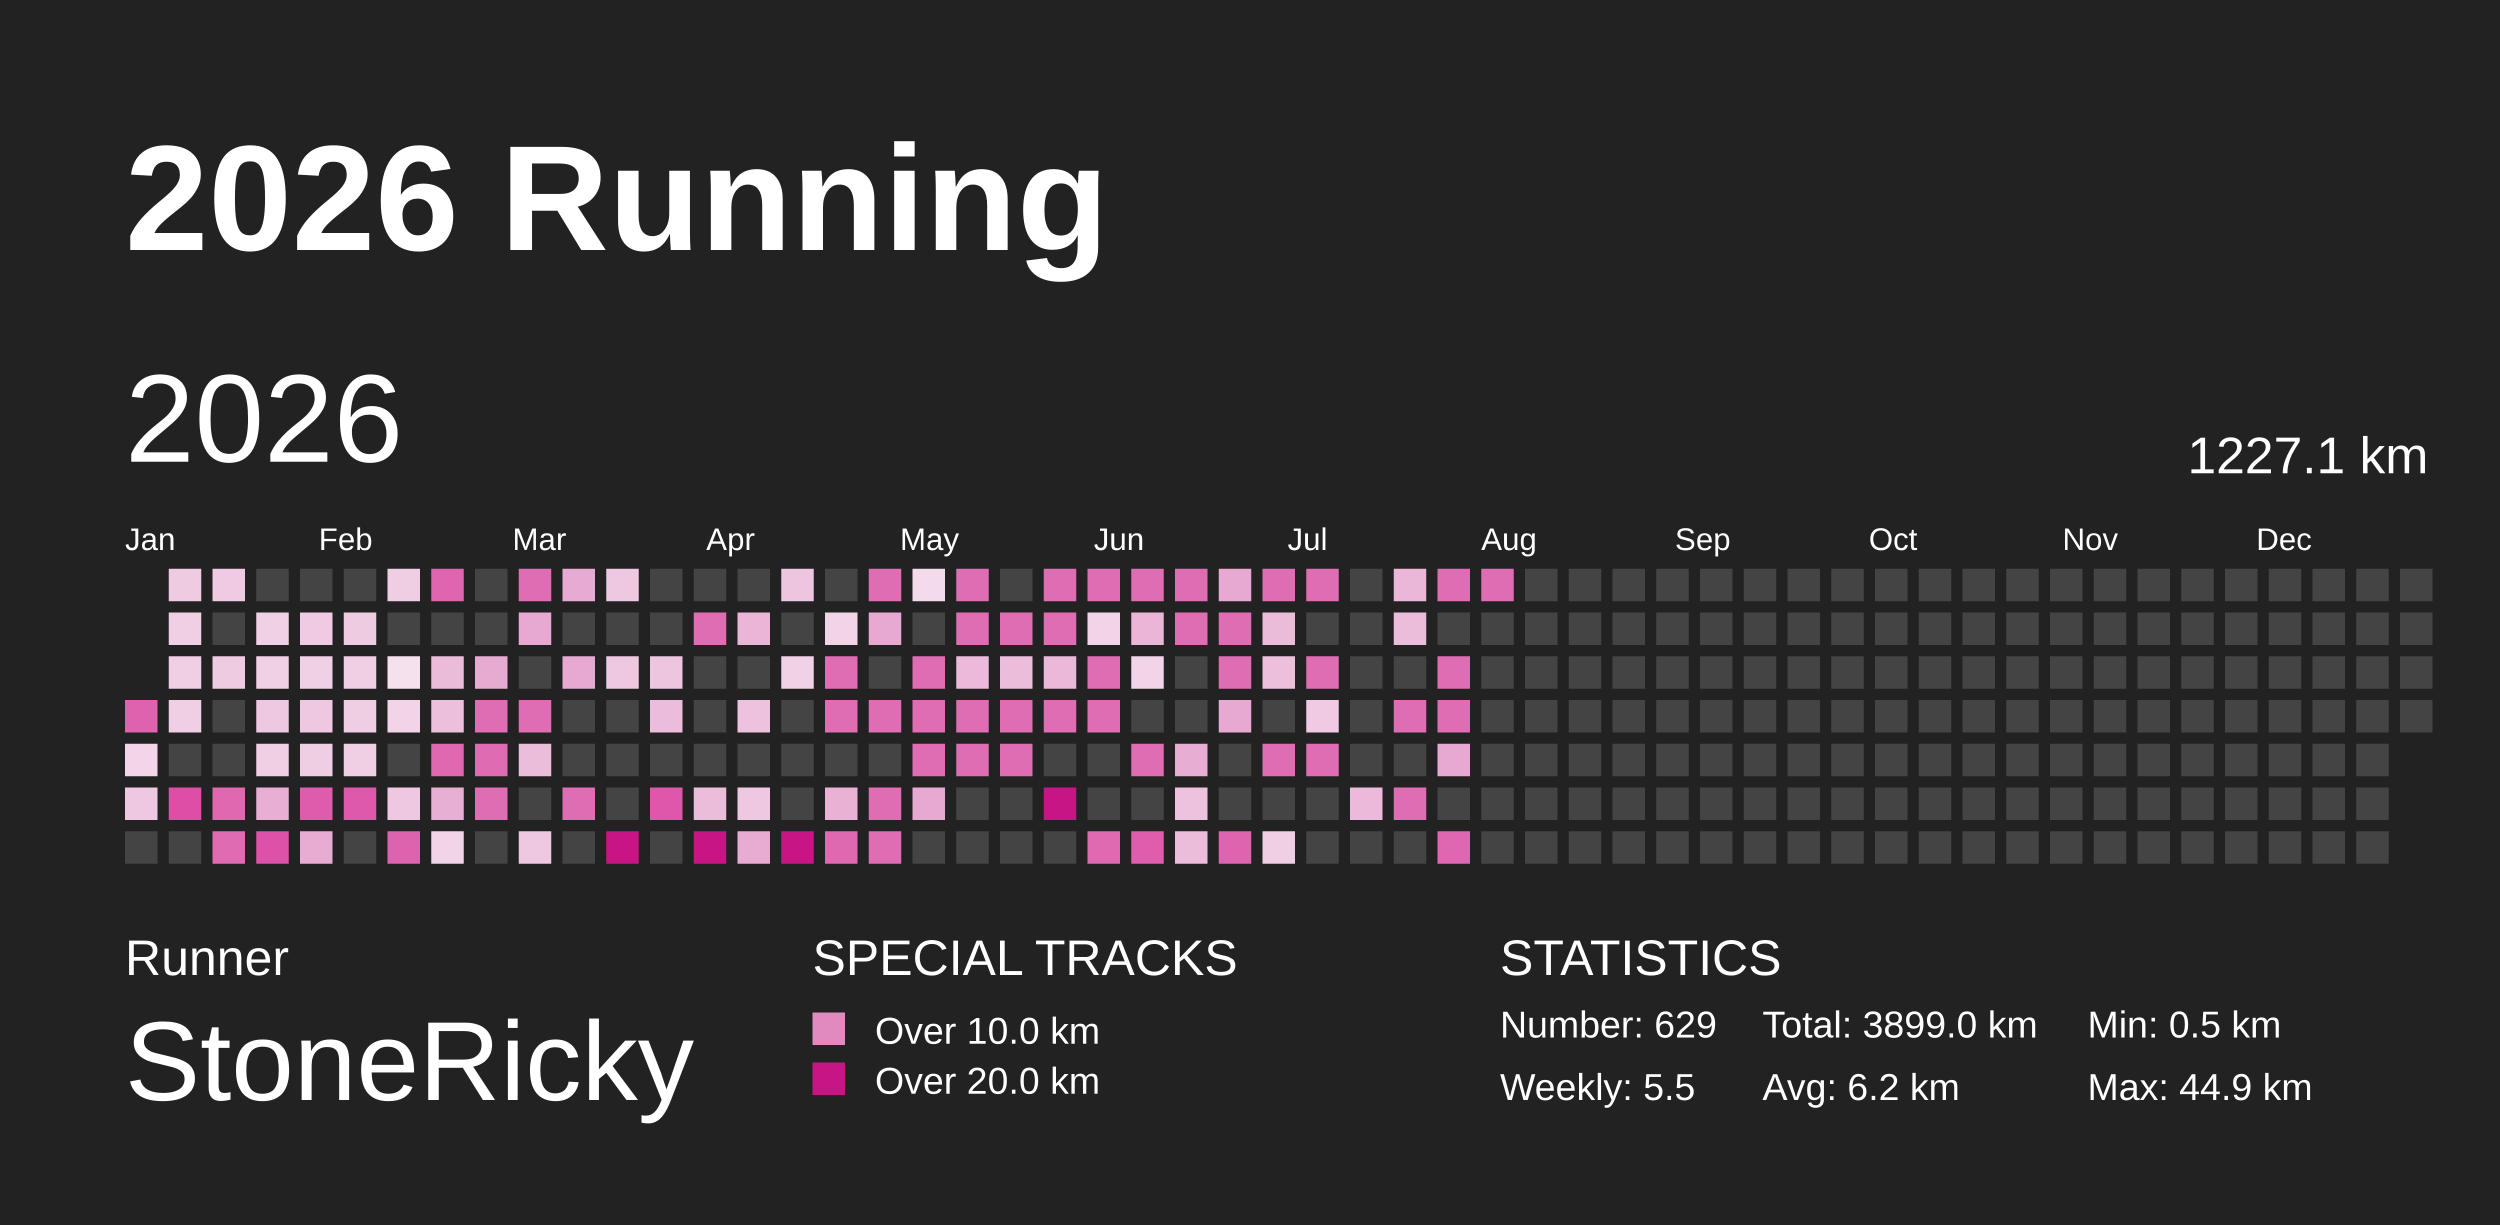
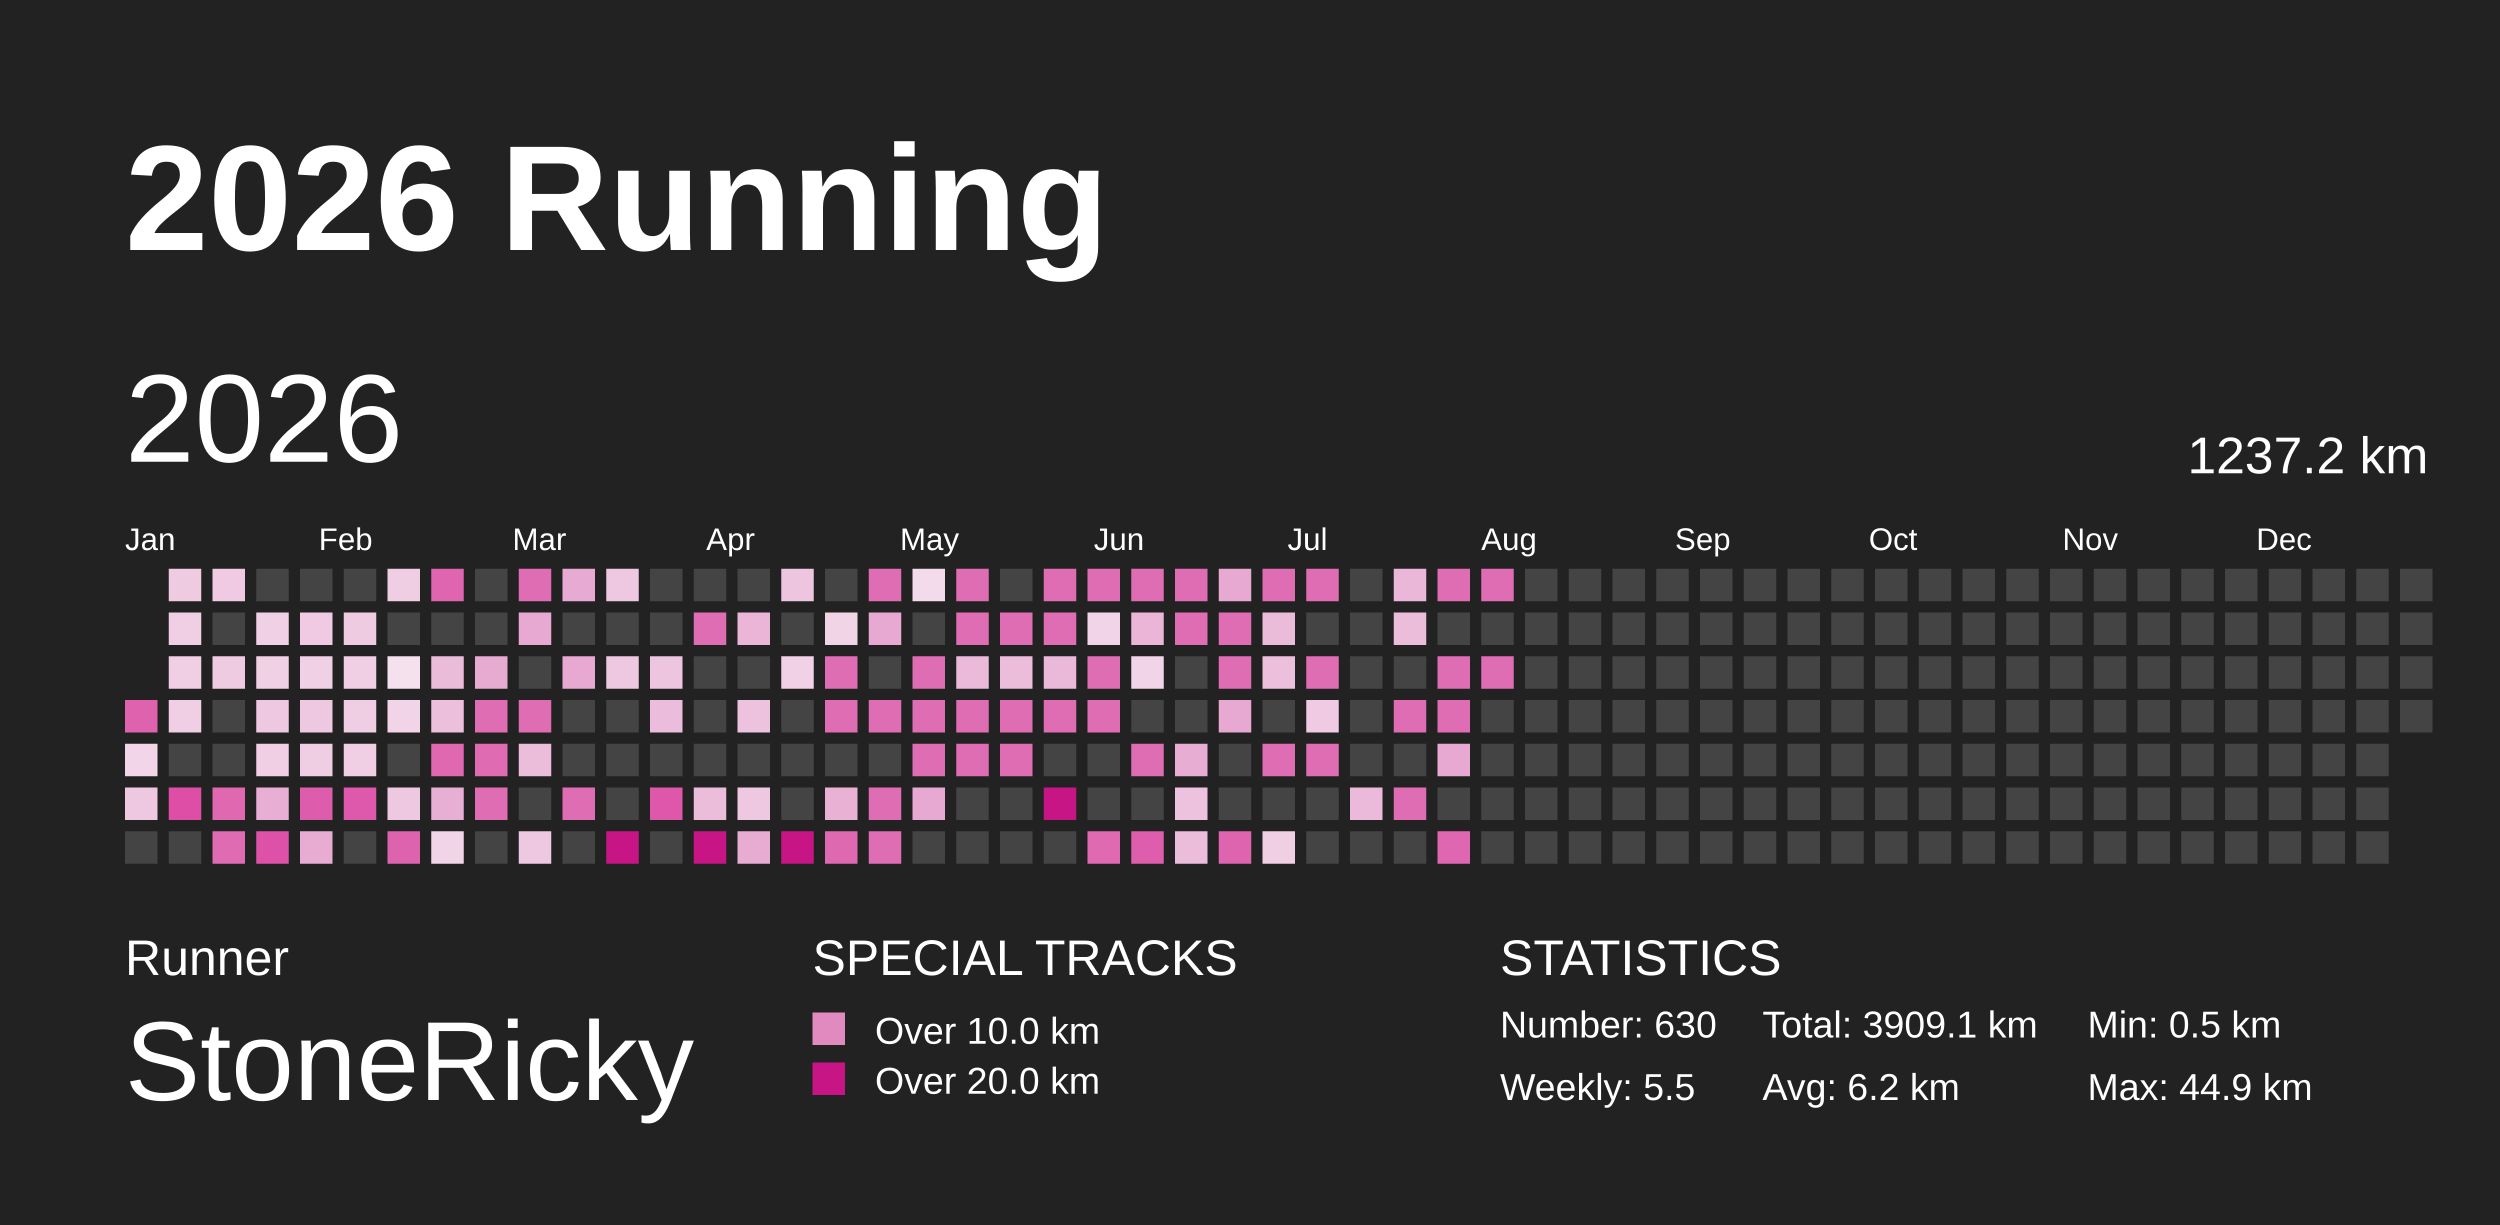
<svg xmlns="http://www.w3.org/2000/svg" baseProfile="full" height="98mm" version="1.1" viewBox="0,0,200,98" width="200mm">
  <defs>
    <pattern height="2" id="indoor-stripe" patternUnits="userSpaceOnUse" width="2">
      <line stroke="white" stroke-opacity="0.45" stroke-width="0.5" x1="0" x2="2" y1="2" y2="0" />
    </pattern>
  </defs>
  <rect fill="#222222" height="98" width="200" x="0" y="0" />
  <text fill="#FFFFFF" style="font-size:12px; font-family:Arial; font-weight:bold;" x="10" y="20">2026 Running</text>
  <text fill="#FFFFFF" style="font-size:4px; font-family:Arial" x="10" y="78">Runner</text>
  <text fill="#FFFFFF" style="font-size:9px; font-family:Arial" x="10" y="88">StoneRicky</text>
  <text fill="#FFFFFF" style="font-size:4px; font-family:Arial" x="65" y="78">SPECIAL TRACKS</text>
  <rect fill="#E18ABF" height="2.6" width="2.6" x="65" y="81" />
  <text fill="#FFFFFF" style="font-size:3px; font-family:Arial" x="70" y="83.5">Over 10.0 km</text>
  <rect fill="#C71585" height="2.6" width="2.6" x="65" y="85" />
  <text fill="#FFFFFF" style="font-size:3px; font-family:Arial" x="70" y="87.5">Over 20.0 km</text>
  <text fill="#FFFFFF" style="font-size:4px; font-family:Arial" x="120" y="78">STATISTICS</text>
-   <text fill="#FFFFFF" style="font-size:3px; font-family:Arial" x="120" y="83">Number: 629</text>
+   <text fill="#FFFFFF" style="font-size:3px; font-family:Arial" x="120" y="83">Number: 630</text>
  <text fill="#FFFFFF" style="font-size:3px; font-family:Arial" x="120" y="88">Weekly: 5.5</text>
-   <text fill="#FFFFFF" style="font-size:3px; font-family:Arial" x="141" y="83">Total: 3899.0 km</text>
+   <text fill="#FFFFFF" style="font-size:3px; font-family:Arial" x="141" y="83">Total: 3909.1 km</text>
  <text fill="#FFFFFF" style="font-size:3px; font-family:Arial" x="141" y="88">Avg: 6.2 km</text>
  <text fill="#FFFFFF" style="font-size:3px; font-family:Arial" x="167" y="83">Min: 0.5 km</text>
  <text fill="#FFFFFF" style="font-size:3px; font-family:Arial" x="167" y="88">Max: 44.9 km</text>
  <text dominant-baseline="hanging" fill="#FFFFFF" style="font-size:10.0px; font-family:Arial;" x="10" y="30">2026</text>
-   <text dominant-baseline="hanging" fill="#FFFFFF" style="font-size:4.125px; font-family:Arial;" x="175" y="35">1227.1 km</text>
+   <text dominant-baseline="hanging" fill="#FFFFFF" style="font-size:4.125px; font-family:Arial;" x="175" y="35">1237.2 km</text>
  <text fill="#FFFFFF" style="font-size:2.5px; font-family:Arial" x="10.0" y="44">Jan</text>
  <text fill="#FFFFFF" style="font-size:2.5px; font-family:Arial" x="25.5" y="44">Feb</text>
  <text fill="#FFFFFF" style="font-size:2.5px; font-family:Arial" x="41.0" y="44">Mar</text>
  <text fill="#FFFFFF" style="font-size:2.5px; font-family:Arial" x="56.5" y="44">Apr</text>
  <text fill="#FFFFFF" style="font-size:2.5px; font-family:Arial" x="72.0" y="44">May</text>
  <text fill="#FFFFFF" style="font-size:2.5px; font-family:Arial" x="87.5" y="44">Jun</text>
  <text fill="#FFFFFF" style="font-size:2.5px; font-family:Arial" x="103.0" y="44">Jul</text>
  <text fill="#FFFFFF" style="font-size:2.5px; font-family:Arial" x="118.5" y="44">Aug</text>
  <text fill="#FFFFFF" style="font-size:2.5px; font-family:Arial" x="134.0" y="44">Sep</text>
  <text fill="#FFFFFF" style="font-size:2.5px; font-family:Arial" x="149.5" y="44">Oct</text>
  <text fill="#FFFFFF" style="font-size:2.5px; font-family:Arial" x="165.0" y="44">Nov</text>
  <text fill="#FFFFFF" style="font-size:2.5px; font-family:Arial" x="180.5" y="44">Dec</text>
  <rect fill="#de62ae" height="2.6" width="2.6" x="10.0" y="56.0" />
  <rect fill="#f2d5e8" height="2.6" width="2.6" x="10.0" y="59.5" />
  <rect fill="#eec7e0" height="2.6" width="2.6" x="10.0" y="63.0" />
  <rect fill="#444444" height="2.6" width="2.6" x="10.0" y="66.5" />
  <rect fill="#efcbe2" height="2.6" width="2.6" x="13.5" y="45.5" />
  <rect fill="#f0cee4" height="2.6" width="2.6" x="13.5" y="49.0" />
  <rect fill="#f0cee4" height="2.6" width="2.6" x="13.5" y="52.5" />
  <rect fill="#f0cee4" height="2.6" width="2.6" x="13.5" y="56.0" />
  <rect fill="#444444" height="2.6" width="2.6" x="13.5" y="59.5" />
  <rect fill="#de4ea7" height="2.6" width="2.6" x="13.5" y="63.0" />
  <rect fill="#444444" height="2.6" width="2.6" x="13.5" y="66.5" />
  <rect fill="#efcae2" height="2.6" width="2.6" x="17.0" y="45.5" />
  <rect fill="#444444" height="2.6" width="2.6" x="17.0" y="49.0" />
  <rect fill="#efcbe2" height="2.6" width="2.6" x="17.0" y="52.5" />
  <rect fill="#444444" height="2.6" width="2.6" x="17.0" y="56.0" />
  <rect fill="#444444" height="2.6" width="2.6" x="17.0" y="59.5" />
  <rect fill="#df68b1" height="2.6" width="2.6" x="17.0" y="63.0" />
  <rect fill="#df6bb2" height="2.6" width="2.6" x="17.0" y="66.5" />
  <rect fill="#444444" height="2.6" width="2.6" x="20.5" y="45.5" />
  <rect fill="#f0d0e5" height="2.6" width="2.6" x="20.5" y="49.0" />
  <rect fill="#f0d0e5" height="2.6" width="2.6" x="20.5" y="52.5" />
  <rect fill="#eec8e1" height="2.6" width="2.6" x="20.5" y="56.0" />
  <rect fill="#f0cfe4" height="2.6" width="2.6" x="20.5" y="59.5" />
  <rect fill="#e8aed3" height="2.6" width="2.6" x="20.5" y="63.0" />
  <rect fill="#de51a8" height="2.6" width="2.6" x="20.5" y="66.5" />
  <rect fill="#444444" height="2.6" width="2.6" x="24.0" y="45.5" />
  <rect fill="#efcae2" height="2.6" width="2.6" x="24.0" y="49.0" />
  <rect fill="#f0d0e5" height="2.6" width="2.6" x="24.0" y="52.5" />
  <rect fill="#eec7e0" height="2.6" width="2.6" x="24.0" y="56.0" />
  <rect fill="#efcde3" height="2.6" width="2.6" x="24.0" y="59.5" />
  <rect fill="#de5cac" height="2.6" width="2.6" x="24.0" y="63.0" />
  <rect fill="#e8acd3" height="2.6" width="2.6" x="24.0" y="66.5" />
  <rect fill="#444444" height="2.6" width="2.6" x="27.5" y="45.5" />
  <rect fill="#efcbe2" height="2.6" width="2.6" x="27.5" y="49.0" />
  <rect fill="#f0cee4" height="2.6" width="2.6" x="27.5" y="52.5" />
  <rect fill="#efcde3" height="2.6" width="2.6" x="27.5" y="56.0" />
  <rect fill="#f0cee4" height="2.6" width="2.6" x="27.5" y="59.5" />
  <rect fill="#de59ab" height="2.6" width="2.6" x="27.5" y="63.0" />
  <rect fill="#444444" height="2.6" width="2.6" x="27.5" y="66.5" />
  <rect fill="#efcde3" height="2.6" width="2.6" x="31.0" y="45.5" />
  <rect fill="#444444" height="2.6" width="2.6" x="31.0" y="49.0" />
  <rect fill="#f5e1ee" height="2.6" width="2.6" x="31.0" y="52.5" />
  <rect fill="#f1d4e7" height="2.6" width="2.6" x="31.0" y="56.0" />
  <rect fill="#444444" height="2.6" width="2.6" x="31.0" y="59.5" />
  <rect fill="#eec7e0" height="2.6" width="2.6" x="31.0" y="63.0" />
  <rect fill="#de63af" height="2.6" width="2.6" x="31.0" y="66.5" />
  <rect fill="#df65b0" height="2.6" width="2.6" x="34.5" y="45.5" />
  <rect fill="#444444" height="2.6" width="2.6" x="34.5" y="49.0" />
  <rect fill="#ebbcda" height="2.6" width="2.6" x="34.5" y="52.5" />
  <rect fill="#ecbfdc" height="2.6" width="2.6" x="34.5" y="56.0" />
  <rect fill="#df68b1" height="2.6" width="2.6" x="34.5" y="59.5" />
  <rect fill="#e8afd4" height="2.6" width="2.6" x="34.5" y="63.0" />
  <rect fill="#f1d4e7" height="2.6" width="2.6" x="34.5" y="66.5" />
  <rect fill="#444444" height="2.6" width="2.6" x="38.0" y="45.5" />
  <rect fill="#444444" height="2.6" width="2.6" x="38.0" y="49.0" />
  <rect fill="#e7aad1" height="2.6" width="2.6" x="38.0" y="52.5" />
  <rect fill="#df6db3" height="2.6" width="2.6" x="38.0" y="56.0" />
  <rect fill="#df6bb2" height="2.6" width="2.6" x="38.0" y="59.5" />
  <rect fill="#df6db3" height="2.6" width="2.6" x="38.0" y="63.0" />
  <rect fill="#444444" height="2.6" width="2.6" x="38.0" y="66.5" />
  <rect fill="#df6db3" height="2.6" width="2.6" x="41.5" y="45.5" />
  <rect fill="#e7a9d1" height="2.6" width="2.6" x="41.5" y="49.0" />
  <rect fill="#444444" height="2.6" width="2.6" x="41.5" y="52.5" />
  <rect fill="#df6db3" height="2.6" width="2.6" x="41.5" y="56.0" />
  <rect fill="#ecbddb" height="2.6" width="2.6" x="41.5" y="59.5" />
  <rect fill="#444444" height="2.6" width="2.6" x="41.5" y="63.0" />
  <rect fill="#eec8e1" height="2.6" width="2.6" x="41.5" y="66.5" />
  <rect fill="#e7aad2" height="2.6" width="2.6" x="45.0" y="45.5" />
  <rect fill="#444444" height="2.6" width="2.6" x="45.0" y="49.0" />
  <rect fill="#e7a9d1" height="2.6" width="2.6" x="45.0" y="52.5" />
  <rect fill="#444444" height="2.6" width="2.6" x="45.0" y="56.0" />
  <rect fill="#444444" height="2.6" width="2.6" x="45.0" y="59.5" />
  <rect fill="#df6db3" height="2.6" width="2.6" x="45.0" y="63.0" />
  <rect fill="#444444" height="2.6" width="2.6" x="45.0" y="66.5" />
  <rect fill="#eec8e1" height="2.6" width="2.6" x="48.5" y="45.5" />
  <rect fill="#444444" height="2.6" width="2.6" x="48.5" y="49.0" />
  <rect fill="#eec8e1" height="2.6" width="2.6" x="48.5" y="52.5" />
  <rect fill="#444444" height="2.6" width="2.6" x="48.5" y="56.0" />
  <rect fill="#444444" height="2.6" width="2.6" x="48.5" y="59.5" />
  <rect fill="#444444" height="2.6" width="2.6" x="48.5" y="63.0" />
  <rect fill="#C71585" height="2.6" width="2.6" x="48.5" y="66.5" />
  <rect fill="#444444" height="2.6" width="2.6" x="52.0" y="45.5" />
  <rect fill="#444444" height="2.6" width="2.6" x="52.0" y="49.0" />
  <rect fill="#edc5df" height="2.6" width="2.6" x="52.0" y="52.5" />
  <rect fill="#ebbcdb" height="2.6" width="2.6" x="52.0" y="56.0" />
  <rect fill="#444444" height="2.6" width="2.6" x="52.0" y="59.5" />
  <rect fill="#de57aa" height="2.6" width="2.6" x="52.0" y="63.0" />
  <rect fill="#444444" height="2.6" width="2.6" x="52.0" y="66.5" />
  <rect fill="#444444" height="2.6" width="2.6" x="55.5" y="45.5" />
  <rect fill="#df6db3" height="2.6" width="2.6" x="55.5" y="49.0" />
  <rect fill="#444444" height="2.6" width="2.6" x="55.5" y="52.5" />
  <rect fill="#444444" height="2.6" width="2.6" x="55.5" y="56.0" />
  <rect fill="#444444" height="2.6" width="2.6" x="55.5" y="59.5" />
  <rect fill="#ecbddb" height="2.6" width="2.6" x="55.5" y="63.0" />
  <rect fill="#C71585" height="2.6" width="2.6" x="55.5" y="66.5" />
  <rect fill="#444444" height="2.6" width="2.6" x="59.0" y="45.5" />
  <rect fill="#eab5d7" height="2.6" width="2.6" x="59.0" y="49.0" />
  <rect fill="#444444" height="2.6" width="2.6" x="59.0" y="52.5" />
  <rect fill="#edc2de" height="2.6" width="2.6" x="59.0" y="56.0" />
  <rect fill="#444444" height="2.6" width="2.6" x="59.0" y="59.5" />
  <rect fill="#eec8e1" height="2.6" width="2.6" x="59.0" y="63.0" />
  <rect fill="#e8abd2" height="2.6" width="2.6" x="59.0" y="66.5" />
  <rect fill="#edc5df" height="2.6" width="2.6" x="62.5" y="45.5" />
  <rect fill="#444444" height="2.6" width="2.6" x="62.5" y="49.0" />
  <rect fill="#f0d1e5" height="2.6" width="2.6" x="62.5" y="52.5" />
  <rect fill="#444444" height="2.6" width="2.6" x="62.5" y="56.0" />
  <rect fill="#444444" height="2.6" width="2.6" x="62.5" y="59.5" />
  <rect fill="#444444" height="2.6" width="2.6" x="62.5" y="63.0" />
  <rect fill="#C71585" height="2.6" width="2.6" x="62.5" y="66.5" />
  <rect fill="#444444" height="2.6" width="2.6" x="66.0" y="45.5" />
  <rect fill="#f1d5e7" height="2.6" width="2.6" x="66.0" y="49.0" />
  <rect fill="#df6db3" height="2.6" width="2.6" x="66.0" y="52.5" />
  <rect fill="#df6db3" height="2.6" width="2.6" x="66.0" y="56.0" />
  <rect fill="#444444" height="2.6" width="2.6" x="66.0" y="59.5" />
  <rect fill="#e9b2d5" height="2.6" width="2.6" x="66.0" y="63.0" />
  <rect fill="#df69b1" height="2.6" width="2.6" x="66.0" y="66.5" />
  <rect fill="#df6db3" height="2.6" width="2.6" x="69.5" y="45.5" />
  <rect fill="#e7a9d1" height="2.6" width="2.6" x="69.5" y="49.0" />
  <rect fill="#444444" height="2.6" width="2.6" x="69.5" y="52.5" />
  <rect fill="#df6db3" height="2.6" width="2.6" x="69.5" y="56.0" />
  <rect fill="#444444" height="2.6" width="2.6" x="69.5" y="59.5" />
  <rect fill="#df6db3" height="2.6" width="2.6" x="69.5" y="63.0" />
  <rect fill="#df6db3" height="2.6" width="2.6" x="69.5" y="66.5" />
  <rect fill="#f3dbeb" height="2.6" width="2.6" x="73.0" y="45.5" />
  <rect fill="#444444" height="2.6" width="2.6" x="73.0" y="49.0" />
  <rect fill="#df6db3" height="2.6" width="2.6" x="73.0" y="52.5" />
  <rect fill="#df6db3" height="2.6" width="2.6" x="73.0" y="56.0" />
  <rect fill="#df6db3" height="2.6" width="2.6" x="73.0" y="59.5" />
  <rect fill="#e7a8d1" height="2.6" width="2.6" x="73.0" y="63.0" />
  <rect fill="#444444" height="2.6" width="2.6" x="73.0" y="66.5" />
  <rect fill="#df6db3" height="2.6" width="2.6" x="76.5" y="45.5" />
  <rect fill="#df6db3" height="2.6" width="2.6" x="76.5" y="49.0" />
  <rect fill="#ebb9d9" height="2.6" width="2.6" x="76.5" y="52.5" />
  <rect fill="#df6db3" height="2.6" width="2.6" x="76.5" y="56.0" />
  <rect fill="#df6db3" height="2.6" width="2.6" x="76.5" y="59.5" />
  <rect fill="#444444" height="2.6" width="2.6" x="76.5" y="63.0" />
  <rect fill="#444444" height="2.6" width="2.6" x="76.5" y="66.5" />
  <rect fill="#444444" height="2.6" width="2.6" x="80.0" y="45.5" />
  <rect fill="#df6db3" height="2.6" width="2.6" x="80.0" y="49.0" />
  <rect fill="#ebbddb" height="2.6" width="2.6" x="80.0" y="52.5" />
  <rect fill="#df6db3" height="2.6" width="2.6" x="80.0" y="56.0" />
  <rect fill="#df6db3" height="2.6" width="2.6" x="80.0" y="59.5" />
  <rect fill="#444444" height="2.6" width="2.6" x="80.0" y="63.0" />
  <rect fill="#444444" height="2.6" width="2.6" x="80.0" y="66.5" />
  <rect fill="#df6db3" height="2.6" width="2.6" x="83.5" y="45.5" />
  <rect fill="#df6db3" height="2.6" width="2.6" x="83.5" y="49.0" />
  <rect fill="#eab8d8" height="2.6" width="2.6" x="83.5" y="52.5" />
  <rect fill="#df6db3" height="2.6" width="2.6" x="83.5" y="56.0" />
  <rect fill="#444444" height="2.6" width="2.6" x="83.5" y="59.5" />
  <rect fill="#C71585" height="2.6" width="2.6" x="83.5" y="63.0" />
  <rect fill="#444444" height="2.6" width="2.6" x="83.5" y="66.5" />
  <rect fill="#df6db3" height="2.6" width="2.6" x="87.0" y="45.5" />
  <rect fill="#f1d4e7" height="2.6" width="2.6" x="87.0" y="49.0" />
  <rect fill="#df6db3" height="2.6" width="2.6" x="87.0" y="52.5" />
  <rect fill="#df6db3" height="2.6" width="2.6" x="87.0" y="56.0" />
  <rect fill="#444444" height="2.6" width="2.6" x="87.0" y="59.5" />
  <rect fill="#444444" height="2.6" width="2.6" x="87.0" y="63.0" />
  <rect fill="#df6ab2" height="2.6" width="2.6" x="87.0" y="66.5" />
  <rect fill="#df6db3" height="2.6" width="2.6" x="90.5" y="45.5" />
  <rect fill="#eab5d7" height="2.6" width="2.6" x="90.5" y="49.0" />
  <rect fill="#f1d4e7" height="2.6" width="2.6" x="90.5" y="52.5" />
  <rect fill="#444444" height="2.6" width="2.6" x="90.5" y="56.0" />
  <rect fill="#df6db3" height="2.6" width="2.6" x="90.5" y="59.5" />
  <rect fill="#444444" height="2.6" width="2.6" x="90.5" y="63.0" />
  <rect fill="#de5ead" height="2.6" width="2.6" x="90.5" y="66.5" />
  <rect fill="#df6db3" height="2.6" width="2.6" x="94.0" y="45.5" />
  <rect fill="#df6db3" height="2.6" width="2.6" x="94.0" y="49.0" />
  <rect fill="#444444" height="2.6" width="2.6" x="94.0" y="52.5" />
  <rect fill="#444444" height="2.6" width="2.6" x="94.0" y="56.0" />
  <rect fill="#e8add3" height="2.6" width="2.6" x="94.0" y="59.5" />
  <rect fill="#edc2de" height="2.6" width="2.6" x="94.0" y="63.0" />
  <rect fill="#ebbddb" height="2.6" width="2.6" x="94.0" y="66.5" />
  <rect fill="#e7a8d1" height="2.6" width="2.6" x="97.5" y="45.5" />
  <rect fill="#df6db3" height="2.6" width="2.6" x="97.5" y="49.0" />
  <rect fill="#df6db3" height="2.6" width="2.6" x="97.5" y="52.5" />
  <rect fill="#e7a9d1" height="2.6" width="2.6" x="97.5" y="56.0" />
  <rect fill="#444444" height="2.6" width="2.6" x="97.5" y="59.5" />
  <rect fill="#444444" height="2.6" width="2.6" x="97.5" y="63.0" />
  <rect fill="#de64af" height="2.6" width="2.6" x="97.5" y="66.5" />
  <rect fill="#df6db3" height="2.6" width="2.6" x="101.0" y="45.5" />
  <rect fill="#ebbbda" height="2.6" width="2.6" x="101.0" y="49.0" />
  <rect fill="#ecbfdc" height="2.6" width="2.6" x="101.0" y="52.5" />
  <rect fill="#444444" height="2.6" width="2.6" x="101.0" y="56.0" />
  <rect fill="#df6db3" height="2.6" width="2.6" x="101.0" y="59.5" />
  <rect fill="#444444" height="2.6" width="2.6" x="101.0" y="63.0" />
  <rect fill="#f0cfe4" height="2.6" width="2.6" x="101.0" y="66.5" />
  <rect fill="#df6db3" height="2.6" width="2.6" x="104.5" y="45.5" />
  <rect fill="#444444" height="2.6" width="2.6" x="104.5" y="49.0" />
  <rect fill="#df6db3" height="2.6" width="2.6" x="104.5" y="52.5" />
  <rect fill="#efcae2" height="2.6" width="2.6" x="104.5" y="56.0" />
  <rect fill="#df6db3" height="2.6" width="2.6" x="104.5" y="59.5" />
  <rect fill="#444444" height="2.6" width="2.6" x="104.5" y="63.0" />
  <rect fill="#444444" height="2.6" width="2.6" x="104.5" y="66.5" />
  <rect fill="#444444" height="2.6" width="2.6" x="108.0" y="45.5" />
  <rect fill="#444444" height="2.6" width="2.6" x="108.0" y="49.0" />
  <rect fill="#444444" height="2.6" width="2.6" x="108.0" y="52.5" />
  <rect fill="#444444" height="2.6" width="2.6" x="108.0" y="56.0" />
  <rect fill="#444444" height="2.6" width="2.6" x="108.0" y="59.5" />
  <rect fill="#ebbada" height="2.6" width="2.6" x="108.0" y="63.0" />
  <rect fill="#444444" height="2.6" width="2.6" x="108.0" y="66.5" />
  <rect fill="#eab7d8" height="2.6" width="2.6" x="111.5" y="45.5" />
  <rect fill="#ebbddb" height="2.6" width="2.6" x="111.5" y="49.0" />
  <rect fill="#444444" height="2.6" width="2.6" x="111.5" y="52.5" />
  <rect fill="#df6db3" height="2.6" width="2.6" x="111.5" y="56.0" />
  <rect fill="#444444" height="2.6" width="2.6" x="111.5" y="59.5" />
  <rect fill="#df6db3" height="2.6" width="2.6" x="111.5" y="63.0" />
  <rect fill="#444444" height="2.6" width="2.6" x="111.5" y="66.5" />
  <rect fill="#df6db3" height="2.6" width="2.6" x="115.0" y="45.5" />
  <rect fill="#444444" height="2.6" width="2.6" x="115.0" y="49.0" />
  <rect fill="#df6db3" height="2.6" width="2.6" x="115.0" y="52.5" />
  <rect fill="#df6db3" height="2.6" width="2.6" x="115.0" y="56.0" />
  <rect fill="#e7a9d1" height="2.6" width="2.6" x="115.0" y="59.5" />
  <rect fill="#444444" height="2.6" width="2.6" x="115.0" y="63.0" />
  <rect fill="#df66b0" height="2.6" width="2.6" x="115.0" y="66.5" />
  <rect fill="#df6db3" height="2.6" width="2.6" x="118.5" y="45.5" />
  <rect fill="#444444" height="2.6" width="2.6" x="118.5" y="49.0" />
-   <rect fill="#444444" height="2.6" width="2.6" x="118.5" y="52.5" />
+   <rect fill="#df6db3" height="2.6" width="2.6" x="118.5" y="52.5" />
  <rect fill="#444444" height="2.6" width="2.6" x="118.5" y="56.0" />
  <rect fill="#444444" height="2.6" width="2.6" x="118.5" y="59.5" />
  <rect fill="#444444" height="2.6" width="2.6" x="118.5" y="63.0" />
  <rect fill="#444444" height="2.6" width="2.6" x="118.5" y="66.5" />
  <rect fill="#444444" height="2.6" width="2.6" x="122.0" y="45.5" />
  <rect fill="#444444" height="2.6" width="2.6" x="122.0" y="49.0" />
  <rect fill="#444444" height="2.6" width="2.6" x="122.0" y="52.5" />
  <rect fill="#444444" height="2.6" width="2.6" x="122.0" y="56.0" />
  <rect fill="#444444" height="2.6" width="2.6" x="122.0" y="59.5" />
  <rect fill="#444444" height="2.6" width="2.6" x="122.0" y="63.0" />
  <rect fill="#444444" height="2.6" width="2.6" x="122.0" y="66.5" />
  <rect fill="#444444" height="2.6" width="2.6" x="125.5" y="45.5" />
  <rect fill="#444444" height="2.6" width="2.6" x="125.5" y="49.0" />
  <rect fill="#444444" height="2.6" width="2.6" x="125.5" y="52.5" />
  <rect fill="#444444" height="2.6" width="2.6" x="125.5" y="56.0" />
  <rect fill="#444444" height="2.6" width="2.6" x="125.5" y="59.5" />
  <rect fill="#444444" height="2.6" width="2.6" x="125.5" y="63.0" />
  <rect fill="#444444" height="2.6" width="2.6" x="125.5" y="66.5" />
  <rect fill="#444444" height="2.6" width="2.6" x="129.0" y="45.5" />
  <rect fill="#444444" height="2.6" width="2.6" x="129.0" y="49.0" />
  <rect fill="#444444" height="2.6" width="2.6" x="129.0" y="52.5" />
  <rect fill="#444444" height="2.6" width="2.6" x="129.0" y="56.0" />
  <rect fill="#444444" height="2.6" width="2.6" x="129.0" y="59.5" />
  <rect fill="#444444" height="2.6" width="2.6" x="129.0" y="63.0" />
  <rect fill="#444444" height="2.6" width="2.6" x="129.0" y="66.5" />
  <rect fill="#444444" height="2.6" width="2.6" x="132.5" y="45.5" />
  <rect fill="#444444" height="2.6" width="2.6" x="132.5" y="49.0" />
  <rect fill="#444444" height="2.6" width="2.6" x="132.5" y="52.5" />
  <rect fill="#444444" height="2.6" width="2.6" x="132.5" y="56.0" />
  <rect fill="#444444" height="2.6" width="2.6" x="132.5" y="59.5" />
  <rect fill="#444444" height="2.6" width="2.6" x="132.5" y="63.0" />
  <rect fill="#444444" height="2.6" width="2.6" x="132.5" y="66.5" />
  <rect fill="#444444" height="2.6" width="2.6" x="136.0" y="45.5" />
  <rect fill="#444444" height="2.6" width="2.6" x="136.0" y="49.0" />
  <rect fill="#444444" height="2.6" width="2.6" x="136.0" y="52.5" />
  <rect fill="#444444" height="2.6" width="2.6" x="136.0" y="56.0" />
  <rect fill="#444444" height="2.6" width="2.6" x="136.0" y="59.5" />
  <rect fill="#444444" height="2.6" width="2.6" x="136.0" y="63.0" />
  <rect fill="#444444" height="2.6" width="2.6" x="136.0" y="66.5" />
  <rect fill="#444444" height="2.6" width="2.6" x="139.5" y="45.5" />
  <rect fill="#444444" height="2.6" width="2.6" x="139.5" y="49.0" />
  <rect fill="#444444" height="2.6" width="2.6" x="139.5" y="52.5" />
  <rect fill="#444444" height="2.6" width="2.6" x="139.5" y="56.0" />
  <rect fill="#444444" height="2.6" width="2.6" x="139.5" y="59.5" />
  <rect fill="#444444" height="2.6" width="2.6" x="139.5" y="63.0" />
  <rect fill="#444444" height="2.6" width="2.6" x="139.5" y="66.5" />
  <rect fill="#444444" height="2.6" width="2.6" x="143.0" y="45.5" />
  <rect fill="#444444" height="2.6" width="2.6" x="143.0" y="49.0" />
  <rect fill="#444444" height="2.6" width="2.6" x="143.0" y="52.5" />
  <rect fill="#444444" height="2.6" width="2.6" x="143.0" y="56.0" />
  <rect fill="#444444" height="2.6" width="2.6" x="143.0" y="59.5" />
  <rect fill="#444444" height="2.6" width="2.6" x="143.0" y="63.0" />
  <rect fill="#444444" height="2.6" width="2.6" x="143.0" y="66.5" />
  <rect fill="#444444" height="2.6" width="2.6" x="146.5" y="45.5" />
  <rect fill="#444444" height="2.6" width="2.6" x="146.5" y="49.0" />
  <rect fill="#444444" height="2.6" width="2.6" x="146.5" y="52.5" />
  <rect fill="#444444" height="2.6" width="2.6" x="146.5" y="56.0" />
  <rect fill="#444444" height="2.6" width="2.6" x="146.5" y="59.5" />
  <rect fill="#444444" height="2.6" width="2.6" x="146.5" y="63.0" />
  <rect fill="#444444" height="2.6" width="2.6" x="146.5" y="66.5" />
  <rect fill="#444444" height="2.6" width="2.6" x="150.0" y="45.5" />
  <rect fill="#444444" height="2.6" width="2.6" x="150.0" y="49.0" />
  <rect fill="#444444" height="2.6" width="2.6" x="150.0" y="52.5" />
  <rect fill="#444444" height="2.6" width="2.6" x="150.0" y="56.0" />
  <rect fill="#444444" height="2.6" width="2.6" x="150.0" y="59.5" />
  <rect fill="#444444" height="2.6" width="2.6" x="150.0" y="63.0" />
  <rect fill="#444444" height="2.6" width="2.6" x="150.0" y="66.5" />
  <rect fill="#444444" height="2.6" width="2.6" x="153.5" y="45.5" />
  <rect fill="#444444" height="2.6" width="2.6" x="153.5" y="49.0" />
  <rect fill="#444444" height="2.6" width="2.6" x="153.5" y="52.5" />
  <rect fill="#444444" height="2.6" width="2.6" x="153.5" y="56.0" />
  <rect fill="#444444" height="2.6" width="2.6" x="153.5" y="59.5" />
  <rect fill="#444444" height="2.6" width="2.6" x="153.5" y="63.0" />
  <rect fill="#444444" height="2.6" width="2.6" x="153.5" y="66.5" />
  <rect fill="#444444" height="2.6" width="2.6" x="157.0" y="45.5" />
  <rect fill="#444444" height="2.6" width="2.6" x="157.0" y="49.0" />
  <rect fill="#444444" height="2.6" width="2.6" x="157.0" y="52.5" />
  <rect fill="#444444" height="2.6" width="2.6" x="157.0" y="56.0" />
  <rect fill="#444444" height="2.6" width="2.6" x="157.0" y="59.5" />
  <rect fill="#444444" height="2.6" width="2.6" x="157.0" y="63.0" />
  <rect fill="#444444" height="2.6" width="2.6" x="157.0" y="66.5" />
  <rect fill="#444444" height="2.6" width="2.6" x="160.5" y="45.5" />
  <rect fill="#444444" height="2.6" width="2.6" x="160.5" y="49.0" />
  <rect fill="#444444" height="2.6" width="2.6" x="160.5" y="52.5" />
  <rect fill="#444444" height="2.6" width="2.6" x="160.5" y="56.0" />
  <rect fill="#444444" height="2.6" width="2.6" x="160.5" y="59.5" />
  <rect fill="#444444" height="2.6" width="2.6" x="160.5" y="63.0" />
  <rect fill="#444444" height="2.6" width="2.6" x="160.5" y="66.5" />
  <rect fill="#444444" height="2.6" width="2.6" x="164.0" y="45.5" />
  <rect fill="#444444" height="2.6" width="2.6" x="164.0" y="49.0" />
  <rect fill="#444444" height="2.6" width="2.6" x="164.0" y="52.5" />
  <rect fill="#444444" height="2.6" width="2.6" x="164.0" y="56.0" />
  <rect fill="#444444" height="2.6" width="2.6" x="164.0" y="59.5" />
  <rect fill="#444444" height="2.6" width="2.6" x="164.0" y="63.0" />
  <rect fill="#444444" height="2.6" width="2.6" x="164.0" y="66.5" />
  <rect fill="#444444" height="2.6" width="2.6" x="167.5" y="45.5" />
  <rect fill="#444444" height="2.6" width="2.6" x="167.5" y="49.0" />
  <rect fill="#444444" height="2.6" width="2.6" x="167.5" y="52.5" />
  <rect fill="#444444" height="2.6" width="2.6" x="167.5" y="56.0" />
  <rect fill="#444444" height="2.6" width="2.6" x="167.5" y="59.5" />
  <rect fill="#444444" height="2.6" width="2.6" x="167.5" y="63.0" />
  <rect fill="#444444" height="2.6" width="2.6" x="167.5" y="66.5" />
  <rect fill="#444444" height="2.6" width="2.6" x="171.0" y="45.5" />
  <rect fill="#444444" height="2.6" width="2.6" x="171.0" y="49.0" />
  <rect fill="#444444" height="2.6" width="2.6" x="171.0" y="52.5" />
  <rect fill="#444444" height="2.6" width="2.6" x="171.0" y="56.0" />
  <rect fill="#444444" height="2.6" width="2.6" x="171.0" y="59.5" />
  <rect fill="#444444" height="2.6" width="2.6" x="171.0" y="63.0" />
  <rect fill="#444444" height="2.6" width="2.6" x="171.0" y="66.5" />
  <rect fill="#444444" height="2.6" width="2.6" x="174.5" y="45.5" />
  <rect fill="#444444" height="2.6" width="2.6" x="174.5" y="49.0" />
  <rect fill="#444444" height="2.6" width="2.6" x="174.5" y="52.5" />
  <rect fill="#444444" height="2.6" width="2.6" x="174.5" y="56.0" />
  <rect fill="#444444" height="2.6" width="2.6" x="174.5" y="59.5" />
  <rect fill="#444444" height="2.6" width="2.6" x="174.5" y="63.0" />
  <rect fill="#444444" height="2.6" width="2.6" x="174.5" y="66.5" />
  <rect fill="#444444" height="2.6" width="2.6" x="178.0" y="45.5" />
  <rect fill="#444444" height="2.6" width="2.6" x="178.0" y="49.0" />
  <rect fill="#444444" height="2.6" width="2.6" x="178.0" y="52.5" />
  <rect fill="#444444" height="2.6" width="2.6" x="178.0" y="56.0" />
  <rect fill="#444444" height="2.6" width="2.6" x="178.0" y="59.5" />
  <rect fill="#444444" height="2.6" width="2.6" x="178.0" y="63.0" />
  <rect fill="#444444" height="2.6" width="2.6" x="178.0" y="66.5" />
  <rect fill="#444444" height="2.6" width="2.6" x="181.5" y="45.5" />
  <rect fill="#444444" height="2.6" width="2.6" x="181.5" y="49.0" />
  <rect fill="#444444" height="2.6" width="2.6" x="181.5" y="52.5" />
  <rect fill="#444444" height="2.6" width="2.6" x="181.5" y="56.0" />
  <rect fill="#444444" height="2.6" width="2.6" x="181.5" y="59.5" />
  <rect fill="#444444" height="2.6" width="2.6" x="181.5" y="63.0" />
  <rect fill="#444444" height="2.6" width="2.6" x="181.5" y="66.5" />
  <rect fill="#444444" height="2.6" width="2.6" x="185.0" y="45.5" />
  <rect fill="#444444" height="2.6" width="2.6" x="185.0" y="49.0" />
  <rect fill="#444444" height="2.6" width="2.6" x="185.0" y="52.5" />
  <rect fill="#444444" height="2.6" width="2.6" x="185.0" y="56.0" />
  <rect fill="#444444" height="2.6" width="2.6" x="185.0" y="59.5" />
  <rect fill="#444444" height="2.6" width="2.6" x="185.0" y="63.0" />
  <rect fill="#444444" height="2.6" width="2.6" x="185.0" y="66.5" />
  <rect fill="#444444" height="2.6" width="2.6" x="188.5" y="45.5" />
  <rect fill="#444444" height="2.6" width="2.6" x="188.5" y="49.0" />
  <rect fill="#444444" height="2.6" width="2.6" x="188.5" y="52.5" />
  <rect fill="#444444" height="2.6" width="2.6" x="188.5" y="56.0" />
  <rect fill="#444444" height="2.6" width="2.6" x="188.5" y="59.5" />
  <rect fill="#444444" height="2.6" width="2.6" x="188.5" y="63.0" />
  <rect fill="#444444" height="2.6" width="2.6" x="188.5" y="66.5" />
  <rect fill="#444444" height="2.6" width="2.6" x="192.0" y="45.5" />
  <rect fill="#444444" height="2.6" width="2.6" x="192.0" y="49.0" />
  <rect fill="#444444" height="2.6" width="2.6" x="192.0" y="52.5" />
  <rect fill="#444444" height="2.6" width="2.6" x="192.0" y="56.0" />
</svg>
